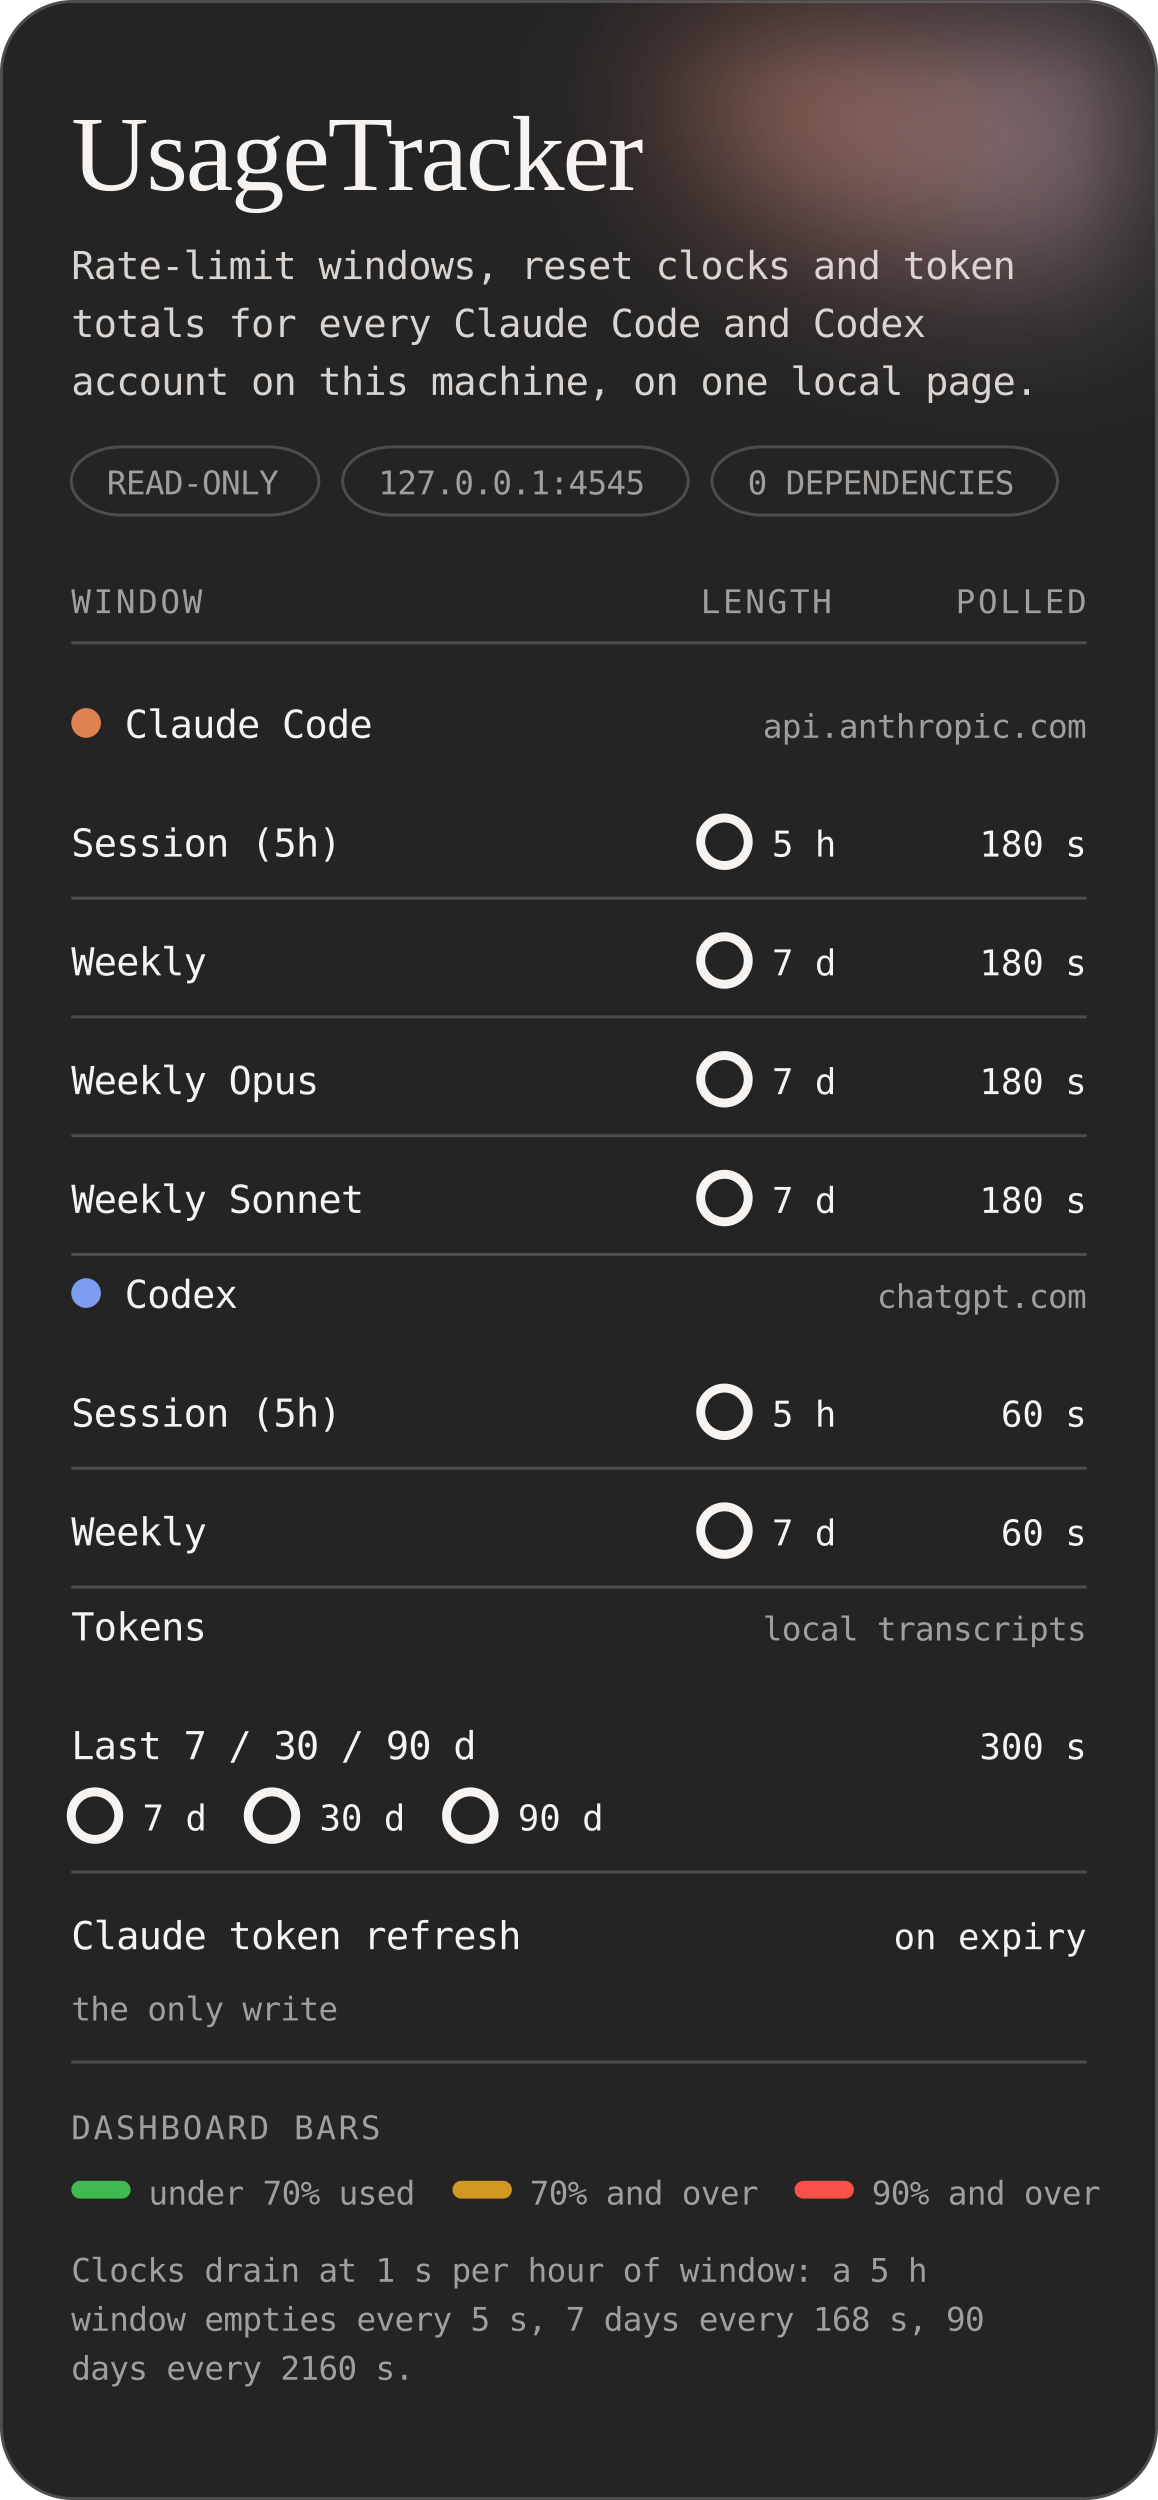
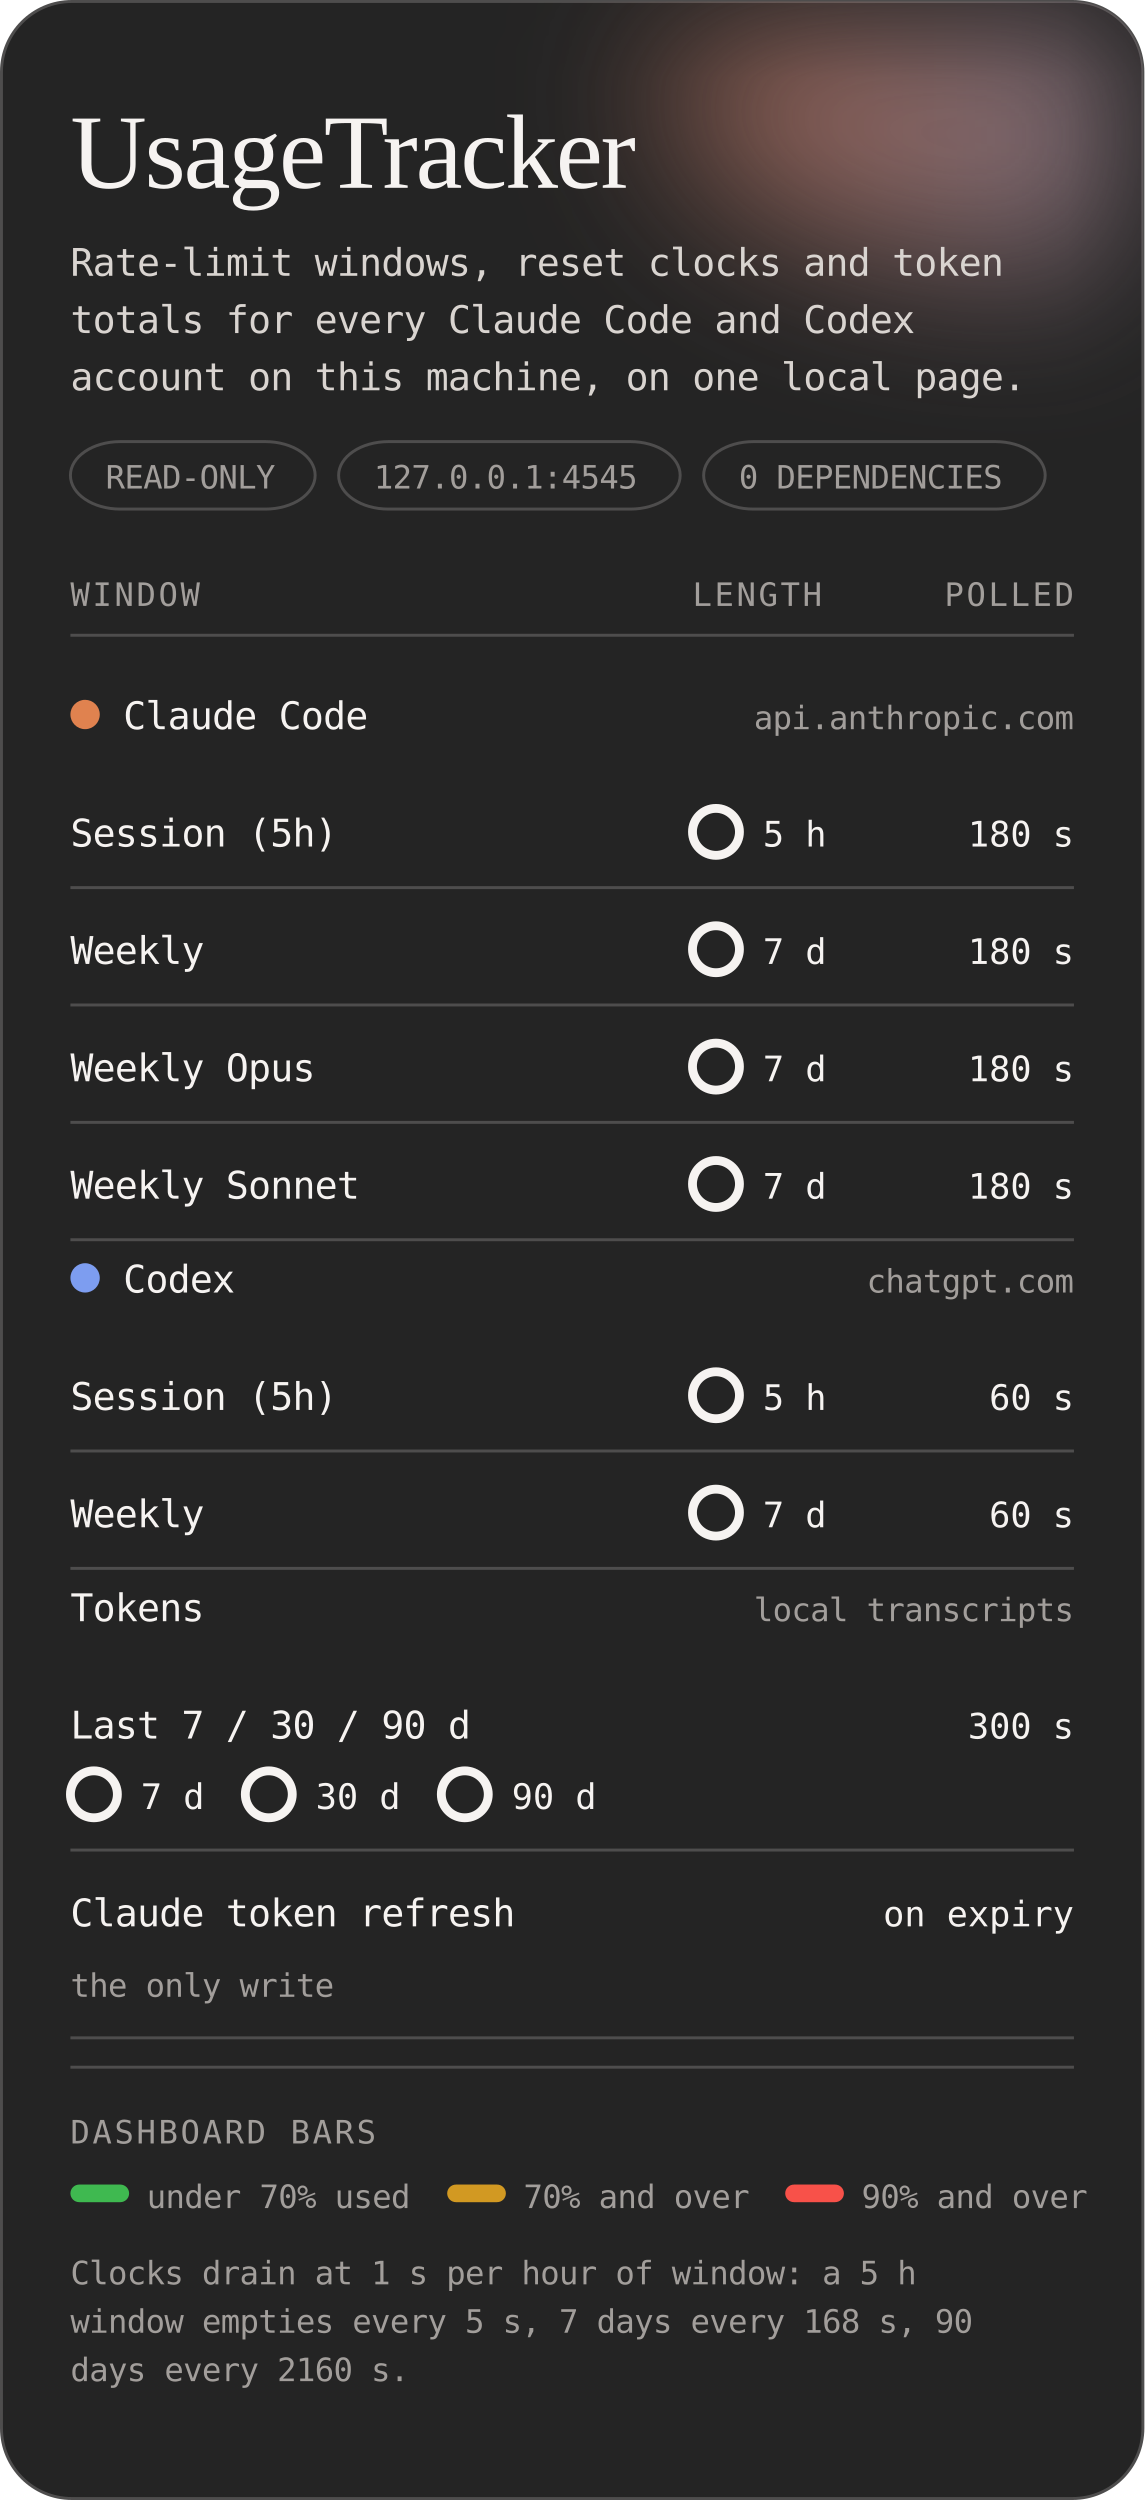
- <svg xmlns="http://www.w3.org/2000/svg" viewBox="0 0 390 842" width="390" height="842" role="img" aria-label="UsageTracker schedule board: 4 Claude Code rate-limit windows polled every 180 seconds, 2 Codex windows polled every 60 seconds, token totals over 7, 30 and 90 days rescanned every 300 seconds, and one write, the Claude token refresh.">
+ <svg xmlns="http://www.w3.org/2000/svg" viewBox="0 0 390 852" width="390" height="852" role="img" aria-label="UsageTracker schedule board: 4 Claude Code rate-limit windows polled every 180 seconds, 2 Codex windows polled every 60 seconds, token totals over 7, 30 and 90 days rescanned every 300 seconds, and one write, the Claude token refresh.">
  <style>
.ttl{font-family:'Untitled Serif',ui-serif,Georgia,Cambria,'Times New Roman',Times,serif;font-weight:400;fill:#f6f3f1;letter-spacing:-0.02em}
.lbl{font-family:'ABC Diatype Mono','JetBrains Mono','IBM Plex Mono',ui-monospace,'Cascadia Mono',Menlo,Consolas,monospace;fill:#f6f3f1;letter-spacing:-0.02em}
.bdy{font-family:'ABC Diatype Mono','JetBrains Mono','IBM Plex Mono',ui-monospace,'Cascadia Mono',Menlo,Consolas,monospace;fill:#d9d4d0;letter-spacing:-0.02em}
.mut{font-family:'ABC Diatype Mono','JetBrains Mono','IBM Plex Mono',ui-monospace,'Cascadia Mono',Menlo,Consolas,monospace;fill:#a29e9b;letter-spacing:-0.02em}
.hd{font-family:'ABC Diatype Mono','JetBrains Mono','IBM Plex Mono',ui-monospace,'Cascadia Mono',Menlo,Consolas,monospace;fill:#a29e9b;letter-spacing:0.08em}
.num{font-family:'ABC Diatype Mono','JetBrains Mono','IBM Plex Mono',ui-monospace,'Cascadia Mono',Menlo,Consolas,monospace;fill:#f6f3f1;font-variant-numeric:tabular-nums}
.rule{stroke:#4e4d4d;stroke-width:1}
.card{fill:#242424;stroke:#4e4d4d;stroke-width:1}
.pill{fill:none;stroke:#4e4d4d;stroke-width:1}
.face{fill:none;stroke:#3a3938;stroke-width:3}
.hand{fill:none;stroke:#f6f3f1;stroke-width:3;stroke-dasharray:50.27;stroke-dashoffset:0;animation-name:drain;animation-timing-function:linear;animation-iteration-count:infinite}
@keyframes drain{from{stroke-dashoffset:0}to{stroke-dashoffset:50.27}}
@media (prefers-reduced-motion:reduce){*{animation:none!important}.hand{stroke-dashoffset:0}}</style>
  <defs>
    <filter id="w" x="-50%" y="-50%" width="200%" height="200%">
      <feGaussianBlur stdDeviation="28" />
    </filter>
    <linearGradient id="g" x1="0" x2="1">
      <stop offset="0" stop-color="#ff9473" stop-opacity="0.55" />
      <stop offset="1" stop-color="#a0b5eb" stop-opacity="0.55" />
    </linearGradient>
    <clipPath id="c">
-       <rect x="0.5" y="0.5" width="389" height="841" rx="24" />
+       <rect x="0.5" y="0.5" width="389" height="851" rx="24" />
    </clipPath>
  </defs>
-   <rect x="0.5" y="0.5" width="389" height="841" rx="24" class="card" />
+   <rect x="0.5" y="0.5" width="389" height="851" rx="24" class="card" />
  <ellipse cx="350" cy="30" rx="120" ry="60" fill="url(#g)" filter="url(#w)" clip-path="url(#c)" />
  <text x="24" y="64" class="ttl" font-size="36">UsageTracker</text>
  <text x="24" y="94" class="bdy" font-size="13">Rate-limit windows, reset clocks and token</text>
  <text x="24" y="113.5" class="bdy" font-size="13">totals for every Claude Code and Codex</text>
  <text x="24" y="133" class="bdy" font-size="13">account on this machine, on one local page.</text>
  <rect x="24" y="150.5" width="83.4" height="23" rx="17" class="pill" />
  <text x="36" y="166.5" class="mut" font-size="11">READ-ONLY</text>
  <rect x="115.4" y="150.5" width="116.4" height="23" rx="17" class="pill" />
  <text x="127.4" y="166.5" class="mut" font-size="11">127.0.0.1:4545</text>
  <rect x="239.8" y="150.5" width="116.4" height="23" rx="17" class="pill" />
  <text x="251.8" y="166.5" class="mut" font-size="11">0 DEPENDENCIES</text>
  <text x="24" y="206.5" text-anchor="start" class="hd" font-size="11">WINDOW</text>
  <text x="236" y="206.5" text-anchor="start" class="hd" font-size="11">LENGTH</text>
  <text x="366" y="206.5" text-anchor="end" class="hd" font-size="11">POLLED</text>
  <line x1="24" x2="366" y1="216.5" y2="216.5" class="rule" />
  <circle cx="29" cy="243.5" r="5" fill="#e0824f" />
-   <text x="42" y="248.5" class="lbl" font-size="13" font-weight="500">Claude Code</text>
+   <text x="42" y="248.5" class="lbl" font-size="13">Claude Code</text>
  <text x="366" y="248.5" text-anchor="end" class="mut" font-size="11">api.anthropic.com</text>
  <text x="24" y="288.5" class="lbl" font-size="13">Session (5h)</text>
  <g transform="rotate(-90 244 283.5)">
    <circle cx="244" cy="283.5" r="8" class="face" />
    <circle cx="244" cy="283.5" r="8" class="hand" style="animation-duration:5s" />
  </g>
  <text x="260" y="288.5" class="num" font-size="12">5 h</text>
  <text x="366" y="288.5" text-anchor="end" class="num" font-size="12">180 s</text>
  <line x1="24" x2="366" y1="302.5" y2="302.5" class="rule" />
  <text x="24" y="328.5" class="lbl" font-size="13">Weekly</text>
  <g transform="rotate(-90 244 323.5)">
    <circle cx="244" cy="323.5" r="8" class="face" />
    <circle cx="244" cy="323.5" r="8" class="hand" style="animation-duration:168s" />
  </g>
  <text x="260" y="328.5" class="num" font-size="12">7 d</text>
  <text x="366" y="328.5" text-anchor="end" class="num" font-size="12">180 s</text>
  <line x1="24" x2="366" y1="342.5" y2="342.5" class="rule" />
  <text x="24" y="368.5" class="lbl" font-size="13">Weekly Opus</text>
  <g transform="rotate(-90 244 363.5)">
    <circle cx="244" cy="363.5" r="8" class="face" />
    <circle cx="244" cy="363.5" r="8" class="hand" style="animation-duration:168s" />
  </g>
  <text x="260" y="368.5" class="num" font-size="12">7 d</text>
  <text x="366" y="368.5" text-anchor="end" class="num" font-size="12">180 s</text>
  <line x1="24" x2="366" y1="382.5" y2="382.5" class="rule" />
  <text x="24" y="408.5" class="lbl" font-size="13">Weekly Sonnet</text>
  <g transform="rotate(-90 244 403.5)">
    <circle cx="244" cy="403.5" r="8" class="face" />
    <circle cx="244" cy="403.5" r="8" class="hand" style="animation-duration:168s" />
  </g>
  <text x="260" y="408.5" class="num" font-size="12">7 d</text>
  <text x="366" y="408.5" text-anchor="end" class="num" font-size="12">180 s</text>
  <line x1="24" x2="366" y1="422.5" y2="422.5" class="rule" />
  <circle cx="29" cy="435.5" r="5" fill="#7d9df0" />
-   <text x="42" y="440.5" class="lbl" font-size="13" font-weight="500">Codex</text>
+   <text x="42" y="440.5" class="lbl" font-size="13">Codex</text>
  <text x="366" y="440.5" text-anchor="end" class="mut" font-size="11">chatgpt.com</text>
  <text x="24" y="480.5" class="lbl" font-size="13">Session (5h)</text>
  <g transform="rotate(-90 244 475.5)">
    <circle cx="244" cy="475.5" r="8" class="face" />
    <circle cx="244" cy="475.5" r="8" class="hand" style="animation-duration:5s" />
  </g>
  <text x="260" y="480.5" class="num" font-size="12">5 h</text>
  <text x="366" y="480.5" text-anchor="end" class="num" font-size="12">60 s</text>
  <line x1="24" x2="366" y1="494.5" y2="494.5" class="rule" />
  <text x="24" y="520.5" class="lbl" font-size="13">Weekly</text>
  <g transform="rotate(-90 244 515.5)">
    <circle cx="244" cy="515.5" r="8" class="face" />
    <circle cx="244" cy="515.5" r="8" class="hand" style="animation-duration:168s" />
  </g>
  <text x="260" y="520.5" class="num" font-size="12">7 d</text>
  <text x="366" y="520.5" text-anchor="end" class="num" font-size="12">60 s</text>
  <line x1="24" x2="366" y1="534.5" y2="534.5" class="rule" />
-   <text x="24" y="552.5" class="lbl" font-size="13" font-weight="500">Tokens</text>
+   <text x="24" y="552.5" class="lbl" font-size="13">Tokens</text>
  <text x="366" y="552.5" text-anchor="end" class="mut" font-size="11">local transcripts</text>
  <text x="24" y="592.5" class="lbl" font-size="13">Last 7 / 30 / 90 d</text>
  <text x="366" y="592.5" text-anchor="end" class="num" font-size="12">300 s</text>
  <g transform="rotate(-90 32 611.5)">
    <circle cx="32" cy="611.5" r="8" class="face" />
    <circle cx="32" cy="611.5" r="8" class="hand" style="animation-duration:168s" />
  </g>
  <text x="48" y="616.5" class="num" font-size="12">7 d</text>
  <g transform="rotate(-90 91.6 611.5)">
    <circle cx="91.6" cy="611.5" r="8" class="face" />
    <circle cx="91.6" cy="611.5" r="8" class="hand" style="animation-duration:720s" />
  </g>
  <text x="107.6" y="616.5" class="num" font-size="12">30 d</text>
  <g transform="rotate(-90 158.4 611.5)">
    <circle cx="158.4" cy="611.5" r="8" class="face" />
    <circle cx="158.4" cy="611.5" r="8" class="hand" style="animation-duration:2160s" />
  </g>
  <text x="174.4" y="616.5" class="num" font-size="12">90 d</text>
  <line x1="24" x2="366" y1="630.5" y2="630.5" class="rule" />
  <text x="24" y="656.5" class="lbl" font-size="13">Claude token refresh</text>
  <text x="366" y="656.5" text-anchor="end" class="num" font-size="12">on expiry</text>
  <text x="24" y="680.5" class="mut" font-size="11">the only write</text>
  <line x1="24" x2="366" y1="694.5" y2="694.5" class="rule" />
-   <text x="24" y="720.5" class="hd" font-size="11">DASHBOARD BARS</text>
-   <rect x="24" y="734.5" width="20" height="6" rx="3" fill="#3fb950" />
-   <text x="50" y="742.5" class="mut" font-size="11">under 70% used</text>
-   <rect x="152.4" y="734.5" width="20" height="6" rx="3" fill="#d29922" />
-   <text x="178.4" y="742.5" class="mut" font-size="11">70% and over</text>
-   <rect x="267.6" y="734.5" width="20" height="6" rx="3" fill="#f85149" />
-   <text x="293.6" y="742.5" class="mut" font-size="11">90% and over</text>
-   <text x="24" y="768.5" class="mut" font-size="11">Clocks drain at 1 s per hour of window: a 5 h</text>
-   <text x="24" y="785" class="mut" font-size="11">window empties every 5 s, 7 days every 168 s, 90</text>
-   <text x="24" y="801.5" class="mut" font-size="11">days every 2160 s.</text>
+   <line x1="24" x2="366" y1="704.5" y2="704.5" class="rule" />
+   <text x="24" y="730.5" class="hd" font-size="11">DASHBOARD BARS</text>
+   <rect x="24" y="744.5" width="20" height="6" rx="3" fill="#3fb950" />
+   <text x="50" y="752.5" class="mut" font-size="11">under 70% used</text>
+   <rect x="152.4" y="744.5" width="20" height="6" rx="3" fill="#d29922" />
+   <text x="178.4" y="752.5" class="mut" font-size="11">70% and over</text>
+   <rect x="267.6" y="744.5" width="20" height="6" rx="3" fill="#f85149" />
+   <text x="293.6" y="752.5" class="mut" font-size="11">90% and over</text>
+   <text x="24" y="778.5" class="mut" font-size="11">Clocks drain at 1 s per hour of window: a 5 h</text>
+   <text x="24" y="795" class="mut" font-size="11">window empties every 5 s, 7 days every 168 s, 90</text>
+   <text x="24" y="811.5" class="mut" font-size="11">days every 2160 s.</text>
</svg>
